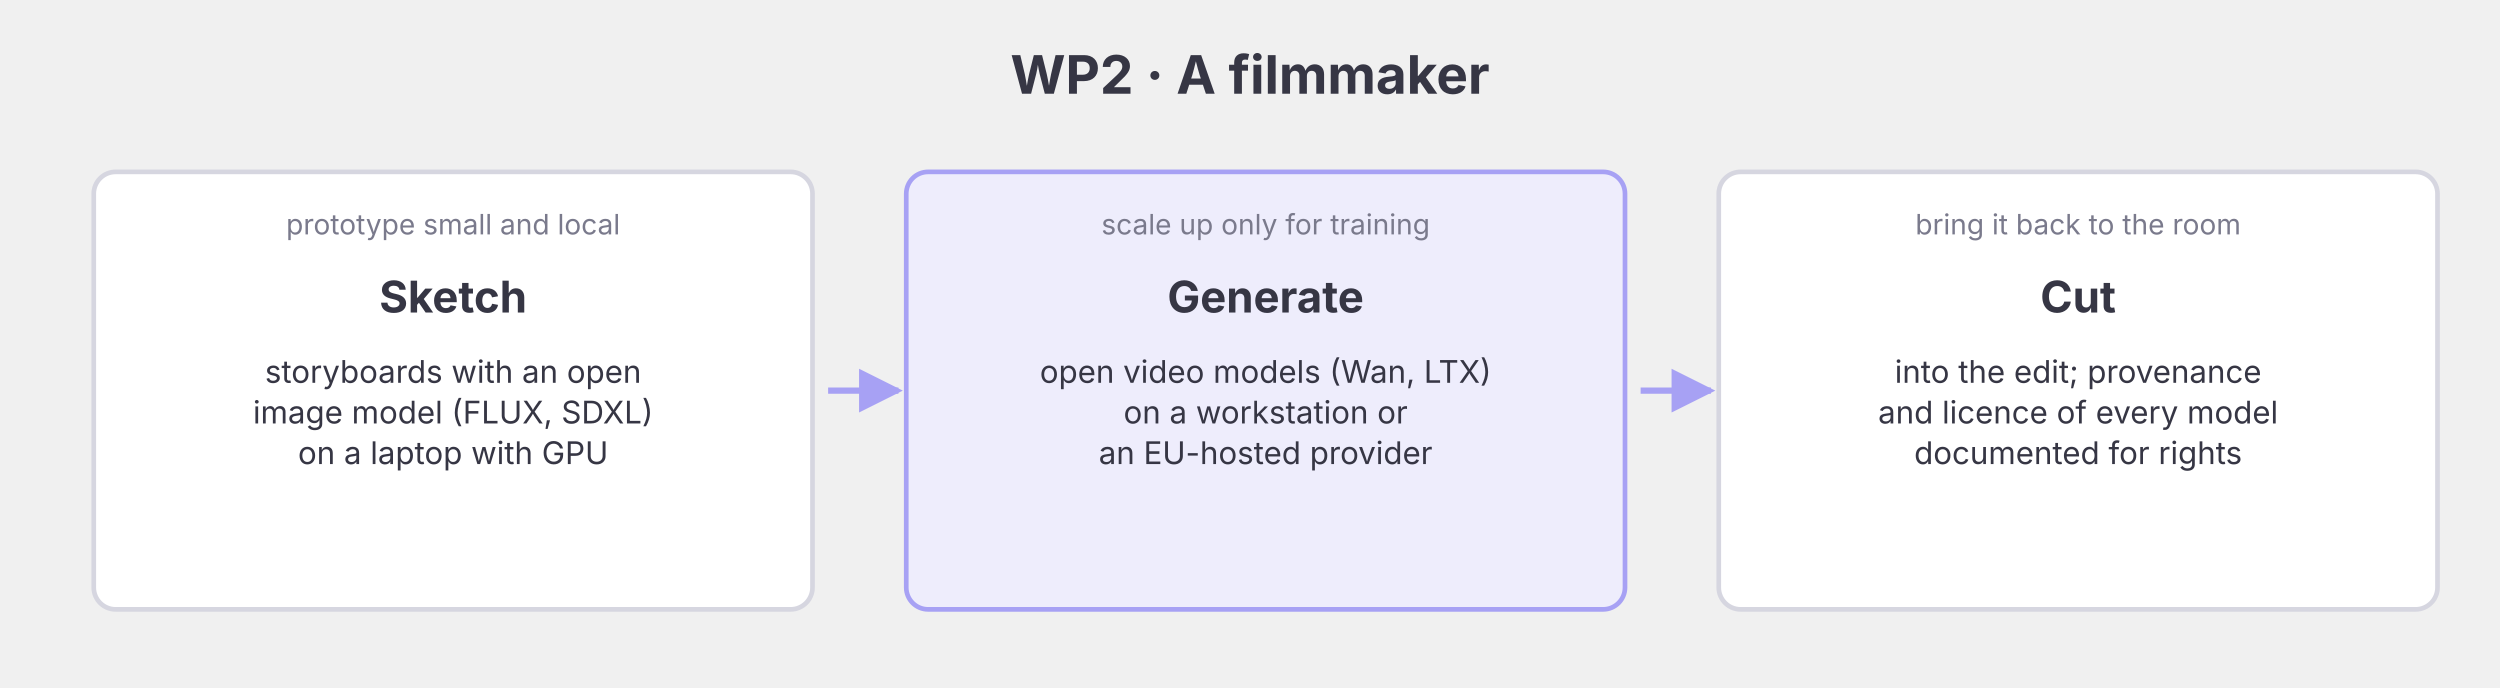
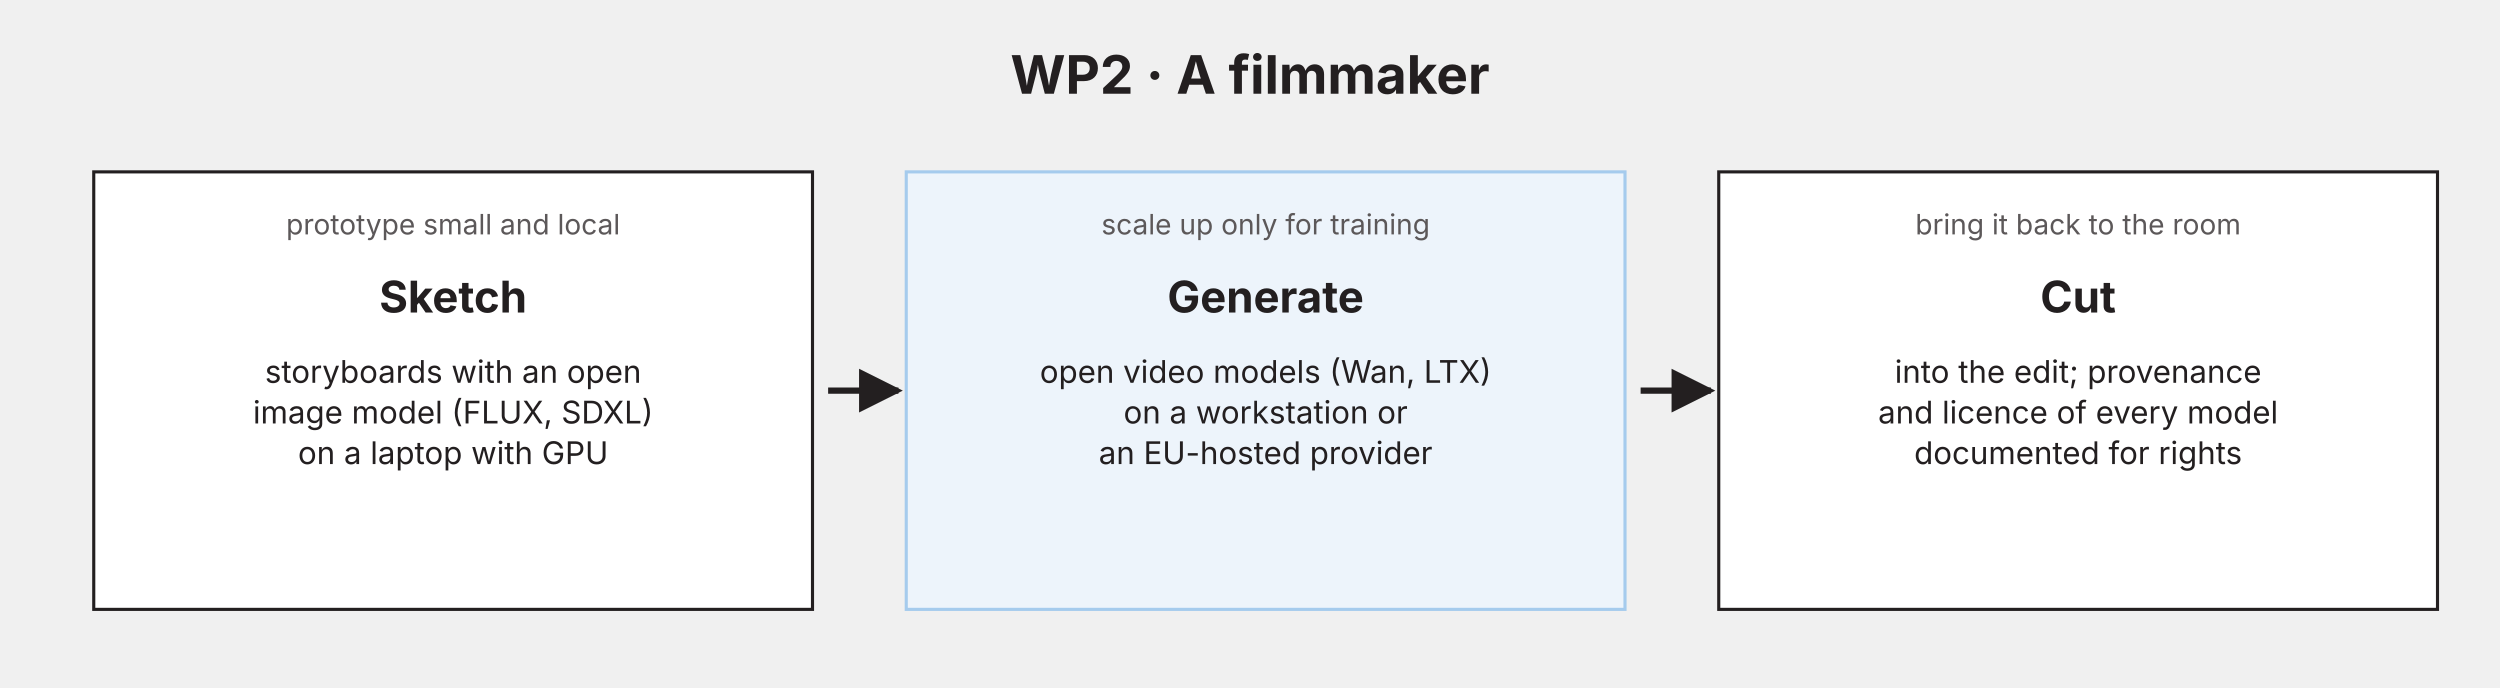
- <svg xmlns="http://www.w3.org/2000/svg" viewBox="0 0 1600 440" font-family="Inter, Helvetica Neue, Helvetica, Arial, sans-serif">
+ <svg xmlns="http://www.w3.org/2000/svg" viewBox="0 0 1600 440" font-family="Inter, Raleway, Arial, sans-serif">
  <defs>
    <marker id="a" viewBox="0 0 10 10" refX="9" refY="5" markerWidth="7" markerHeight="7" orient="auto-start-reverse">
-       <path d="M0,0 L10,5 L0,10 z" fill="#A7A1F4" />
+       <path d="M0,0 L10,5 L0,10 z" fill="#231f20" />
    </marker>
  </defs>
-   <text x="800" y="60" text-anchor="middle" font-size="34" fill="#363644" font-weight="bold">WP2 · A filmmaker</text>
-   <rect x="60" y="110" width="460" height="280" rx="14" fill="white" stroke="#d6d6e0" stroke-width="3" />
-   <text x="290" y="150" text-anchor="middle" font-size="18" fill="#7a7a8c" font-weight="normal">prototype small and local</text>
-   <text x="290" y="200" text-anchor="middle" font-size="28" fill="#363644" font-weight="bold">Sketch</text>
-   <text x="290" y="245.0" text-anchor="middle" font-size="20" fill="#363644" font-weight="normal">storyboards with an open</text>
-   <text x="290" y="271.0" text-anchor="middle" font-size="20" fill="#363644" font-weight="normal">image model (FLUX, SDXL)</text>
-   <text x="290" y="297.0" text-anchor="middle" font-size="20" fill="#363644" font-weight="normal">on a laptop with GPU</text>
-   <line x1="530" y1="250" x2="575" y2="250" stroke="#A7A1F4" stroke-width="4" marker-end="url(#a)" />
-   <rect x="580" y="110" width="460" height="280" rx="14" fill="#eeedfc" stroke="#A7A1F4" stroke-width="3" />
-   <text x="810" y="150" text-anchor="middle" font-size="18" fill="#7a7a8c" font-weight="normal">scale up only for training</text>
-   <text x="810" y="200" text-anchor="middle" font-size="28" fill="#363644" font-weight="bold">Generate</text>
-   <text x="810" y="245.0" text-anchor="middle" font-size="20" fill="#363644" font-weight="normal">open video models (Wan, LTX)</text>
-   <text x="810" y="271.0" text-anchor="middle" font-size="20" fill="#363644" font-weight="normal">on a workstation or</text>
-   <text x="810" y="297.0" text-anchor="middle" font-size="20" fill="#363644" font-weight="normal">an EU-hosted provider</text>
-   <line x1="1050" y1="250" x2="1095" y2="250" stroke="#A7A1F4" stroke-width="4" marker-end="url(#a)" />
-   <rect x="1100" y="110" width="460" height="280" rx="14" fill="white" stroke="#d6d6e0" stroke-width="3" />
-   <text x="1330" y="150" text-anchor="middle" font-size="18" fill="#7a7a8c" font-weight="normal">bring it back to the room</text>
-   <text x="1330" y="200" text-anchor="middle" font-size="28" fill="#363644" font-weight="bold">Cut</text>
-   <text x="1330" y="245.0" text-anchor="middle" font-size="20" fill="#363644" font-weight="normal">into the edit; provenance</text>
-   <text x="1330" y="271.0" text-anchor="middle" font-size="20" fill="#363644" font-weight="normal">and licence of every model</text>
-   <text x="1330" y="297.0" text-anchor="middle" font-size="20" fill="#363644" font-weight="normal">documented for rights</text>
+   <text x="800" y="60" text-anchor="middle" font-size="34" fill="#231f20" font-weight="bold">WP2 · A filmmaker</text>
+   <rect x="60" y="110" width="460" height="280" rx="0" fill="white" stroke="#231f20" stroke-width="2" />
+   <text x="290" y="150" text-anchor="middle" font-size="18" fill="#5c5859" font-weight="normal">prototype small and local</text>
+   <text x="290" y="200" text-anchor="middle" font-size="28" fill="#231f20" font-weight="bold">Sketch</text>
+   <text x="290" y="245.0" text-anchor="middle" font-size="20" fill="#231f20" font-weight="normal">storyboards with an open</text>
+   <text x="290" y="271.0" text-anchor="middle" font-size="20" fill="#231f20" font-weight="normal">image model (FLUX, SDXL)</text>
+   <text x="290" y="297.0" text-anchor="middle" font-size="20" fill="#231f20" font-weight="normal">on a laptop with GPU</text>
+   <line x1="530" y1="250" x2="575" y2="250" stroke="#231f20" stroke-width="4" marker-end="url(#a)" />
+   <rect x="580" y="110" width="460" height="280" rx="0" fill="#edf4fb" stroke="#a5cbed" stroke-width="2" />
+   <text x="810" y="150" text-anchor="middle" font-size="18" fill="#5c5859" font-weight="normal">scale up only for training</text>
+   <text x="810" y="200" text-anchor="middle" font-size="28" fill="#231f20" font-weight="bold">Generate</text>
+   <text x="810" y="245.0" text-anchor="middle" font-size="20" fill="#231f20" font-weight="normal">open video models (Wan, LTX)</text>
+   <text x="810" y="271.0" text-anchor="middle" font-size="20" fill="#231f20" font-weight="normal">on a workstation or</text>
+   <text x="810" y="297.0" text-anchor="middle" font-size="20" fill="#231f20" font-weight="normal">an EU-hosted provider</text>
+   <line x1="1050" y1="250" x2="1095" y2="250" stroke="#231f20" stroke-width="4" marker-end="url(#a)" />
+   <rect x="1100" y="110" width="460" height="280" rx="0" fill="white" stroke="#231f20" stroke-width="2" />
+   <text x="1330" y="150" text-anchor="middle" font-size="18" fill="#5c5859" font-weight="normal">bring it back to the room</text>
+   <text x="1330" y="200" text-anchor="middle" font-size="28" fill="#231f20" font-weight="bold">Cut</text>
+   <text x="1330" y="245.0" text-anchor="middle" font-size="20" fill="#231f20" font-weight="normal">into the edit; provenance</text>
+   <text x="1330" y="271.0" text-anchor="middle" font-size="20" fill="#231f20" font-weight="normal">and licence of every model</text>
+   <text x="1330" y="297.0" text-anchor="middle" font-size="20" fill="#231f20" font-weight="normal">documented for rights</text>
</svg>
